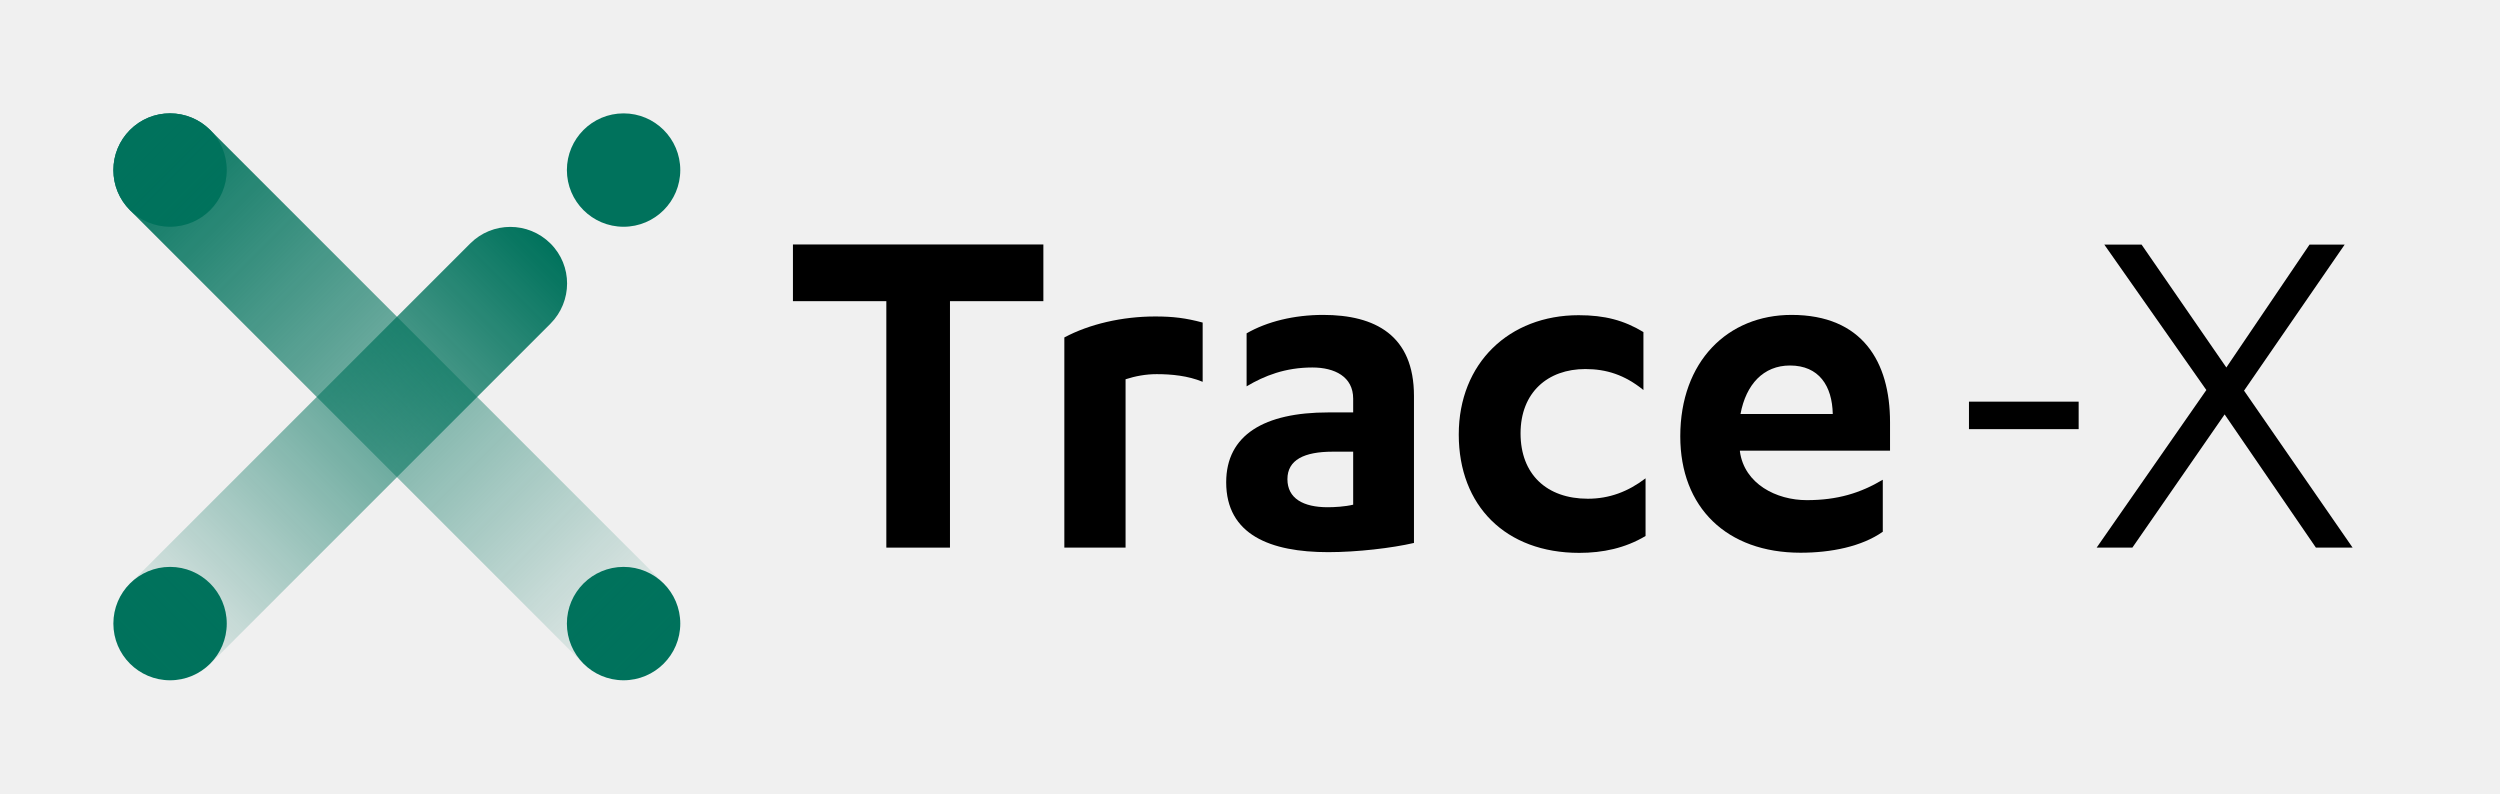
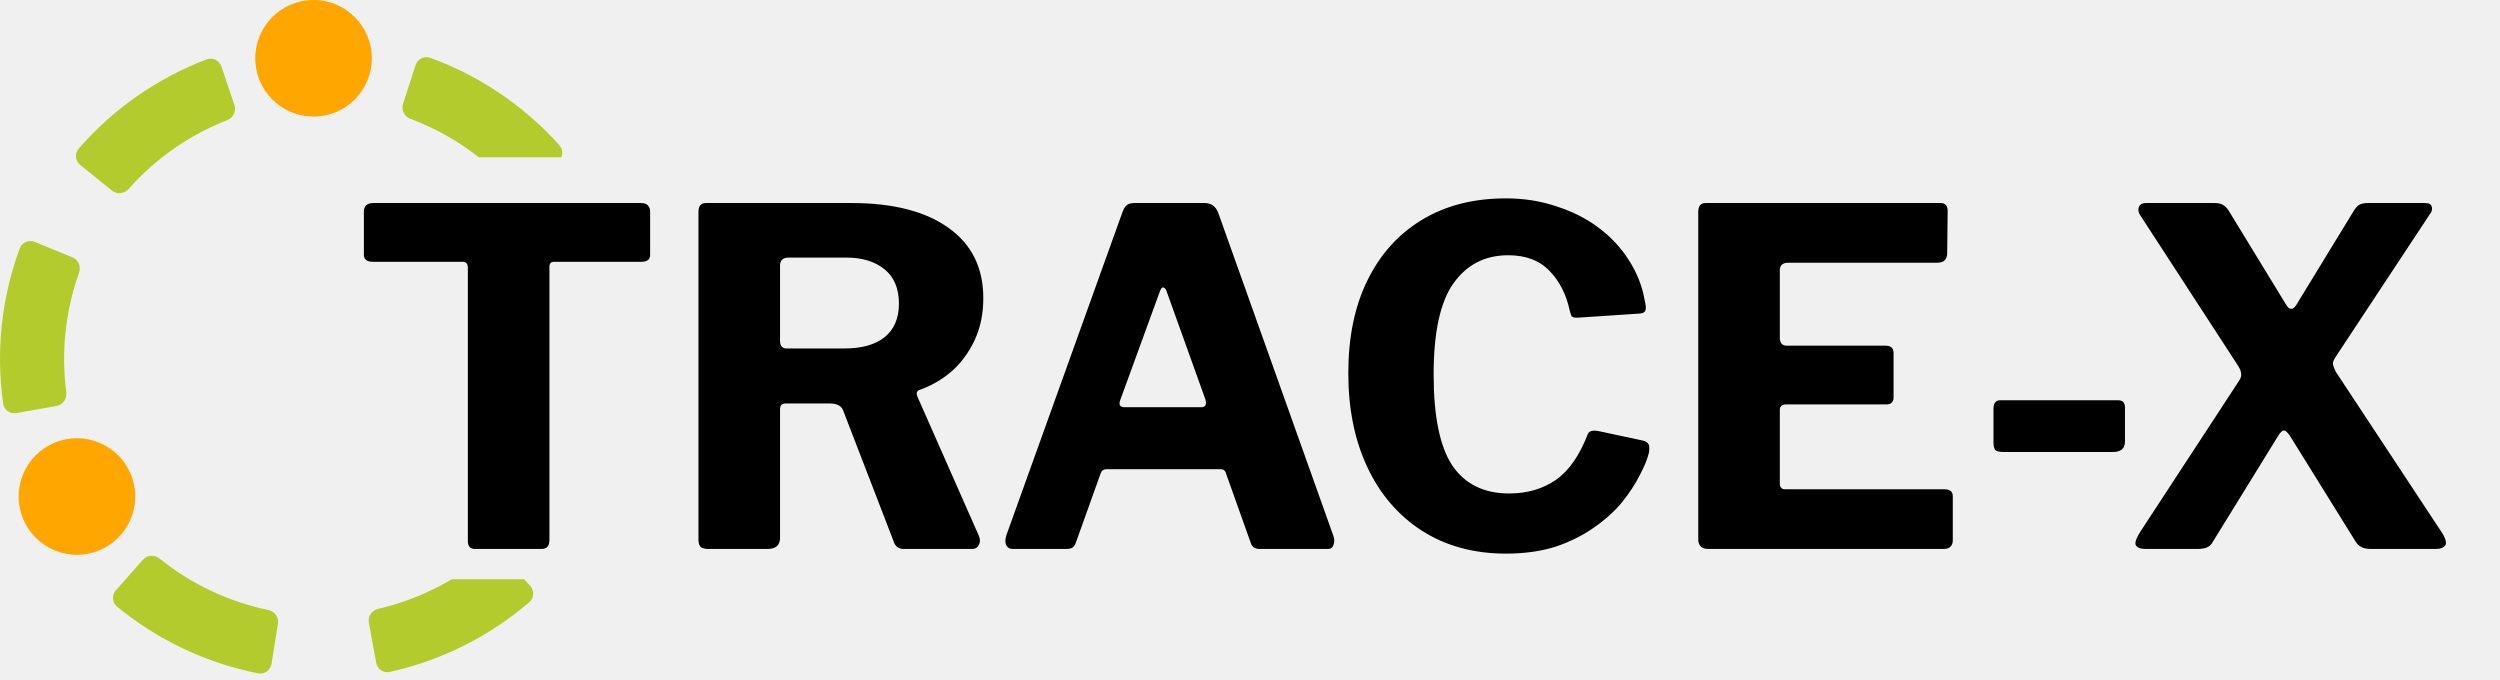
- <svg xmlns="http://www.w3.org/2000/svg" width="189" height="60" viewBox="0 0 189 60" fill="none">
-   <g clip-path="url(#clip0_2191_9876)">
-     <path d="M71.829 41.4H67.007V22.768H59.946V18.482H78.879V22.768H71.818V41.4H71.829Z" fill="black" />
-     <path d="M85.093 41.4H80.464V25.511C82.35 24.504 84.825 23.925 87.332 23.925C88.682 23.925 89.646 24.043 90.921 24.386V28.865C89.807 28.404 88.564 28.286 87.45 28.286C86.604 28.286 85.832 28.436 85.093 28.672V41.4Z" fill="black" />
-     <path d="M102.3 30.14C102.3 28.479 100.907 27.782 99.214 27.782C97.168 27.782 95.593 28.404 94.243 29.207V25.2C95.786 24.311 97.832 23.807 100.029 23.807C103.961 23.807 106.896 25.35 106.896 29.936V41.047C105.236 41.432 102.611 41.743 100.414 41.743C96.054 41.743 92.7 40.436 92.7 36.461C92.7 32.872 95.593 31.179 100.414 31.179H102.3V30.14ZM102.3 34.147H100.757C98.593 34.147 97.329 34.768 97.329 36.225C97.329 37.682 98.529 38.347 100.371 38.347C100.875 38.347 101.679 38.304 102.3 38.154V34.147Z" fill="black" />
-     <path d="M124.243 29.486C122.818 28.329 121.425 27.9 119.85 27.9C117 27.9 114.954 29.679 114.954 32.765C114.954 35.85 116.925 37.704 120.043 37.704C121.661 37.704 123.086 37.168 124.404 36.161V40.522C122.861 41.443 121.168 41.797 119.389 41.797C113.839 41.797 110.282 38.25 110.282 32.85C110.282 27.45 114.096 23.829 119.346 23.829C121.318 23.829 122.775 24.215 124.243 25.104V29.497V29.486Z" fill="black" />
-     <path d="M131.539 34.072V34.147C131.882 36.579 134.282 37.811 136.596 37.811C138.911 37.811 140.646 37.275 142.339 36.268V40.2C140.754 41.315 138.439 41.786 136.125 41.786C130.532 41.786 127.029 38.357 127.029 32.99C127.029 27.322 130.618 23.807 135.439 23.807C140.796 23.807 142.886 27.354 142.886 31.907V34.072H131.539ZM131.582 31.297H138.557C138.514 29.175 137.518 27.632 135.321 27.632C133.318 27.632 132 29.057 131.582 31.297Z" fill="black" />
-     <path d="M148.854 30.365H157.146V32.443H148.854V30.365Z" fill="black" />
-     <path d="M169.639 29.518L177.857 41.4H175.082L168.182 31.329L161.207 41.4H158.507L166.8 29.486L159.086 18.493H161.904L168.311 27.782L174.6 18.493H177.257L169.661 29.518H169.639Z" fill="black" />
-     <path d="M12.857 17.143C15.224 17.143 17.143 15.224 17.143 12.857C17.143 10.49 15.224 8.571 12.857 8.571C10.49 8.571 8.571 10.49 8.571 12.857C8.571 15.224 10.49 17.143 12.857 17.143Z" fill="#00725C" />
-     <path d="M47.143 17.143C49.51 17.143 51.429 15.224 51.429 12.857C51.429 10.49 49.51 8.571 47.143 8.571C44.776 8.571 42.857 10.49 42.857 12.857C42.857 15.224 44.776 17.143 47.143 17.143Z" fill="#00725C" />
-     <path d="M12.857 51.429C15.224 51.429 17.143 49.51 17.143 47.143C17.143 44.776 15.224 42.857 12.857 42.857C10.49 42.857 8.571 44.776 8.571 47.143C8.571 49.51 10.49 51.429 12.857 51.429Z" fill="#00725C" />
-     <path d="M47.143 51.429C49.51 51.429 51.429 49.51 51.429 47.143C51.429 44.776 49.51 42.857 47.143 42.857C44.776 42.857 42.857 44.776 42.857 47.143C42.857 49.51 44.776 51.429 47.143 51.429Z" fill="#00725C" />
-     <path d="M9.825 15.889C8.154 14.218 8.154 11.507 9.825 9.825C11.496 8.143 14.207 8.154 15.889 9.825L50.175 44.111C51.846 45.782 51.846 48.493 50.175 50.175C48.504 51.857 45.793 51.846 44.111 50.175L9.825 15.889Z" fill="url(#paint0_linear_2191_9876)" />
-     <path d="M35.55 18.407C37.221 16.736 39.932 16.736 41.614 18.407C43.296 20.078 43.286 22.789 41.614 24.471L15.9 50.186C14.229 51.857 11.518 51.857 9.836 50.186C8.154 48.514 8.164 45.804 9.836 44.121L35.55 18.407Z" fill="url(#paint1_linear_2191_9876)" />
-   </g>
-   <defs>
-     <linearGradient id="paint0_linear_2191_9876" x1="50.177" y1="50.183" x2="9.821" y2="9.832" gradientUnits="userSpaceOnUse">
-       <stop stop-color="#00725C" stop-opacity="0" />
-       <stop offset="1" stop-color="#00725C" />
-     </linearGradient>
-     <linearGradient id="paint1_linear_2191_9876" x1="9.834" y1="50.173" x2="41.608" y2="18.398" gradientUnits="userSpaceOnUse">
-       <stop stop-color="#00725C" stop-opacity="0" />
-       <stop offset="1" stop-color="#00725C" />
-     </linearGradient>
-     <clipPath id="clip0_2191_9876">
-       <rect width="188.571" height="60" fill="white" />
-     </clipPath>
-   </defs>
+ <svg xmlns="http://www.w3.org/2000/svg" width="2145" height="583" viewBox="0 0 2145 583" fill="none">
+   <circle cx="269.012" cy="50" r="50" fill="#FFA600" />
+   <circle cx="66.012" cy="426" r="50" fill="#FFA600" />
+   <path d="M232.921 569.631C232.044 575.084 226.908 578.812 221.491 577.737C177.026 568.914 135.428 549.234 100.407 520.451C96.141 516.944 95.765 510.609 99.425 506.472L122.616 480.259C126.276 476.122 132.582 475.755 136.88 479.223C164.052 501.144 196.055 516.285 230.235 523.391C235.643 524.515 239.358 529.623 238.481 535.076L232.921 569.631Z" fill="#B3CB2D" />
+   <path d="M14.111 354.407C8.674 355.374 3.463 351.752 2.694 346.283C-3.618 301.393 1.267 255.635 16.912 213.089C18.818 207.905 24.676 205.464 29.787 207.558L62.176 220.823C67.286 222.916 69.71 228.75 67.851 233.951C56.1 266.825 52.342 302.029 56.889 336.643C57.608 342.119 54.008 347.31 48.57 348.277L14.111 354.407Z" fill="#B3CB2D" />
+   <path d="M68.826 141.53C64.529 138.061 63.844 131.752 67.468 127.583C97.207 93.371 134.947 67.038 177.321 50.934C182.483 48.972 188.169 51.793 189.942 57.023L201.178 90.171C202.951 95.401 200.138 101.057 194.993 103.066C162.473 115.764 133.438 136.023 110.296 162.162C106.635 166.297 100.356 166.985 96.059 163.516L68.826 141.53Z" fill="#B3CB2D" />
+   <path fill-rule="evenodd" clip-rule="evenodd" d="M369.104 49.592C363.914 47.703 358.269 50.602 356.569 55.857L345.798 89.158C344.099 94.413 346.991 100.029 352.163 101.966C373.4 109.918 393.211 121.079 410.93 135H481.619C483.089 131.645 482.631 127.617 480.019 124.696C449.804 90.903 411.699 65.101 369.104 49.592Z" fill="#B3CB2D" />
+   <path fill-rule="evenodd" clip-rule="evenodd" d="M387.61 497C368.067 508.642 346.772 517.221 324.466 522.367C319.084 523.608 315.48 528.796 316.476 534.228L322.785 568.655C323.781 574.087 328.997 577.702 334.389 576.51C378.651 566.723 419.812 546.143 454.199 516.606C458.389 513.008 458.626 506.666 454.878 502.61L449.693 497H387.61Z" fill="#B3CB2D" />
+   <path d="M312.212 181.4C312.212 179.267 312.878 177.533 314.212 176.2C315.545 174.867 317.545 174.2 320.212 174.2H549.812C552.745 174.2 554.745 174.867 555.812 176.2C557.145 177.533 557.812 179.267 557.812 181.4V218.6C557.812 222.6 555.412 224.6 550.612 224.6H475.812C472.878 224.6 471.412 225.933 471.412 228.6V463.4C471.412 468.467 469.145 471 464.612 471H407.412C403.412 471 401.412 468.733 401.412 464.2V229.8C401.412 226.333 399.945 224.6 397.012 224.6H319.812C314.745 224.6 312.212 222.6 312.212 218.6V181.4ZM840.077 460.2C841.144 463.133 841.011 465.667 839.677 467.8C838.611 469.933 836.744 471 834.077 471H775.277C770.744 471 767.811 468.6 766.477 463.8L723.277 351.8C721.677 348.067 717.944 346.2 712.077 346.2H674.077C672.211 346.2 670.877 346.733 670.077 347.8C669.544 348.867 669.277 349.8 669.277 350.6V461.4C669.277 467.8 665.677 471 658.477 471H607.677C604.477 471 602.211 470.333 600.877 469C599.811 467.667 599.277 465.667 599.277 463V181.8C599.277 176.733 601.411 174.2 605.677 174.2H730.477C766.211 174.2 793.944 181.267 813.677 195.4C833.677 209.533 843.677 229.667 843.677 255.8C843.677 269.4 841.144 281.533 836.077 292.2C831.011 302.867 824.344 311.8 816.077 319C807.811 325.933 798.744 331.133 788.877 334.6C786.477 335.4 785.944 337.4 787.277 340.6L840.077 460.2ZM724.077 299C739.277 299 750.877 295.8 758.877 289.4C767.144 282.733 771.277 273.133 771.277 260.6C771.277 247.533 767.144 237.667 758.877 231C750.611 224.333 739.677 221 726.077 221H676.877C671.811 221 669.277 223.267 669.277 227.8V292.2C669.277 296.733 671.144 299 674.877 299H724.077ZM868.602 471C866.202 471 864.469 469.933 863.402 467.8C862.336 465.667 862.336 462.867 863.402 459.4L963.002 182.2C964.069 179.267 965.269 177.267 966.602 176.2C967.936 174.867 970.202 174.2 973.402 174.2H1033.4C1039.27 174.2 1043.27 177.133 1045.4 183L1144.2 460.2C1145 462.333 1145 464.733 1144.2 467.4C1143.4 469.8 1141.8 471 1139.4 471H1080.6C1076.6 471 1074.07 469.133 1073 465.4L1052.2 407C1051.94 405.667 1051.4 404.6 1050.6 403.8C1050.07 403 1048.87 402.6 1047 402.6H949.402C946.736 402.6 945.002 403.933 944.202 406.6L923.002 465.8C922.469 467.4 921.536 468.733 920.202 469.8C919.136 470.6 917.269 471 914.602 471H868.602ZM1030.6 349.4C1034.34 349.4 1035.54 347.133 1034.2 342.6L1000.6 249C999.802 247.4 998.869 246.6 997.802 246.6C997.002 246.6 996.202 247.533 995.402 249.4L961.402 342.6C959.536 347.133 960.736 349.4 965.002 349.4H1030.6ZM1292.05 170.2C1307.51 170.2 1321.91 172.467 1335.25 177C1348.85 181.267 1360.98 187.4 1371.65 195.4C1382.31 203.4 1390.98 212.733 1397.65 223.4C1404.58 234.067 1409.11 245.667 1411.25 258.2C1412.31 262.467 1412.45 265.267 1411.65 266.6C1411.11 267.933 1409.65 268.733 1407.25 269L1353.25 272.6C1350.85 272.6 1349.25 272.2 1348.45 271.4C1347.91 270.333 1347.38 268.733 1346.85 266.6C1343.91 252.733 1338.18 241.4 1329.65 232.6C1321.11 223.533 1309.25 219 1294.05 219C1274.05 219 1258.31 227.133 1246.85 243.4C1235.65 259.4 1230.05 285.4 1230.05 321.4C1230.05 357.133 1235.38 383.133 1246.05 399.4C1256.98 415.4 1273.25 423.4 1294.85 423.4C1310.31 423.4 1323.65 419.533 1334.85 411.8C1346.05 404.067 1355.25 390.867 1362.45 372.2C1363.51 369.8 1366.45 369 1371.25 369.8L1410.45 378.2C1411.78 378.467 1412.98 379.267 1414.05 380.6C1415.11 381.667 1415.38 384.2 1414.85 388.2C1413.51 393.8 1410.85 400.333 1406.85 407.8C1403.11 415.267 1398.05 423 1391.65 431C1385.25 438.733 1377.25 445.933 1367.65 452.6C1358.31 459.267 1347.38 464.733 1334.85 469C1322.31 473 1308.05 475 1292.05 475C1264.58 475 1240.58 468.467 1220.05 455.4C1199.78 442.333 1184.18 424.2 1173.25 401C1162.31 377.8 1156.85 350.867 1156.85 320.2C1156.85 289.267 1162.31 262.733 1173.25 240.6C1184.18 218.2 1199.78 200.867 1220.05 188.6C1240.31 176.333 1264.31 170.2 1292.05 170.2ZM1457.09 181.8C1457.09 176.733 1459.22 174.2 1463.49 174.2H1665.09C1669.09 174.2 1671.09 176.467 1671.09 181L1670.69 217C1670.69 222.6 1667.89 225.4 1662.29 225.4H1534.69C1529.62 225.4 1527.09 227.533 1527.09 231.8V289.8C1527.09 294.333 1529.09 296.6 1533.09 296.6H1617.89C1622.42 296.6 1624.69 298.733 1624.69 303V341.4C1624.69 343 1624.16 344.333 1623.09 345.4C1622.29 346.467 1620.69 347 1618.29 347H1532.69C1528.96 347 1527.09 348.6 1527.09 351.8V414.6C1527.09 418.067 1528.56 419.8 1531.49 419.8H1668.29C1673.09 419.8 1675.49 421.8 1675.49 425.8V463.8C1675.49 465.933 1674.82 467.667 1673.49 469C1672.42 470.333 1670.42 471 1667.49 471H1465.89C1460.02 471 1457.09 468.2 1457.09 462.6V181.8ZM1823.21 379C1823.21 384.867 1819.74 387.8 1812.81 387.8H1718.81C1715.61 387.8 1713.34 387.267 1712.01 386.2C1710.94 384.867 1710.41 382.733 1710.41 379.8V350.6C1710.41 345.8 1712.41 343.4 1716.41 343.4H1817.21C1821.21 343.4 1823.21 345.4 1823.21 349.4V379ZM2094.12 455.4C2098.12 461.267 2099.46 465.4 2098.12 467.8C2096.79 469.933 2093.99 471 2089.72 471H2034.12C2027.99 471 2023.72 469 2021.32 465L1964.92 374.2C1962.79 371 1961.06 369.4 1959.72 369.4C1958.39 369.133 1956.66 370.733 1954.52 374.2L1898.52 465C1897.46 467.133 1895.72 468.733 1893.32 469.8C1891.19 470.6 1888.52 471 1885.32 471H1840.92C1836.66 471 1833.86 469.933 1832.52 467.8C1831.46 465.667 1832.92 461.533 1836.92 455.4L1920.92 327C1922.52 324.6 1923.19 322.6 1922.92 321C1922.92 319.133 1922.12 316.867 1920.52 314.2L1836.52 185C1834.92 182.867 1834.39 180.6 1834.92 178.2C1835.72 175.533 1837.86 174.2 1841.32 174.2H1899.72C1903.19 174.2 1905.72 174.733 1907.32 175.8C1909.19 176.867 1910.79 178.467 1912.12 180.6L1961.72 261.8C1963.06 263.933 1964.39 265 1965.72 265C1967.32 265 1968.79 263.933 1970.12 261.8L2019.72 180.6C2021.06 178.467 2022.52 176.867 2024.12 175.8C2025.99 174.733 2028.52 174.2 2031.72 174.2H2080.52C2084.26 174.2 2086.26 175.4 2086.52 177.8C2087.06 179.933 2086.39 182.067 2084.52 184.2L2003.72 306.6C2002.12 309 2001.46 311 2001.72 312.6C2001.99 314.2 2002.79 316.333 2004.12 319L2094.12 455.4Z" fill="black" />
</svg>
